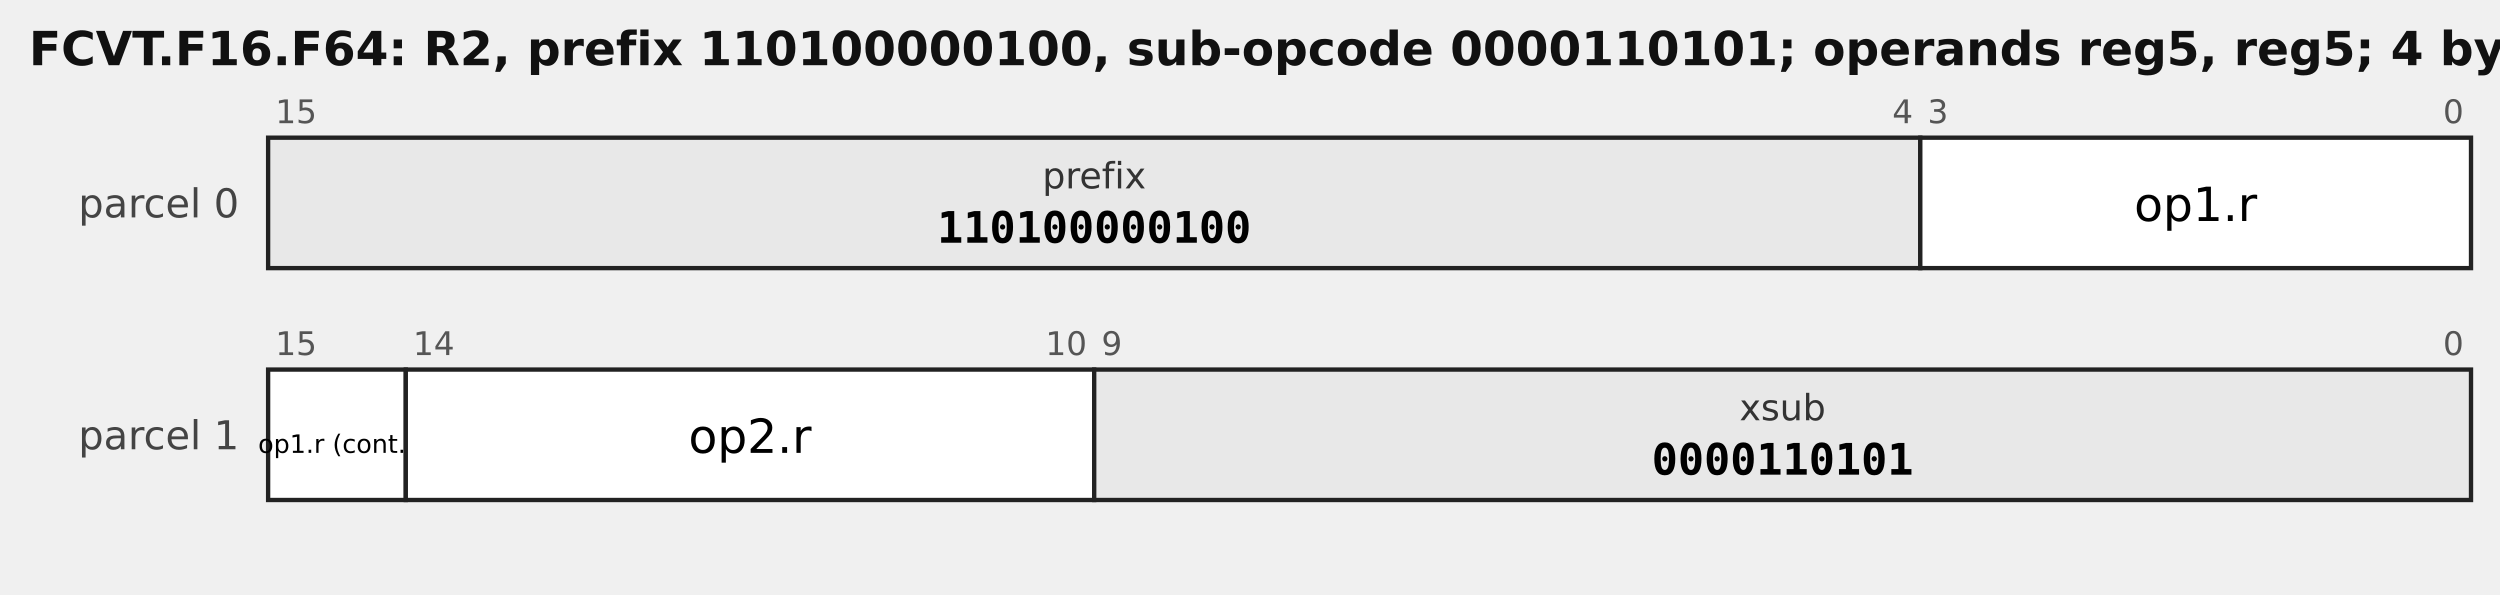
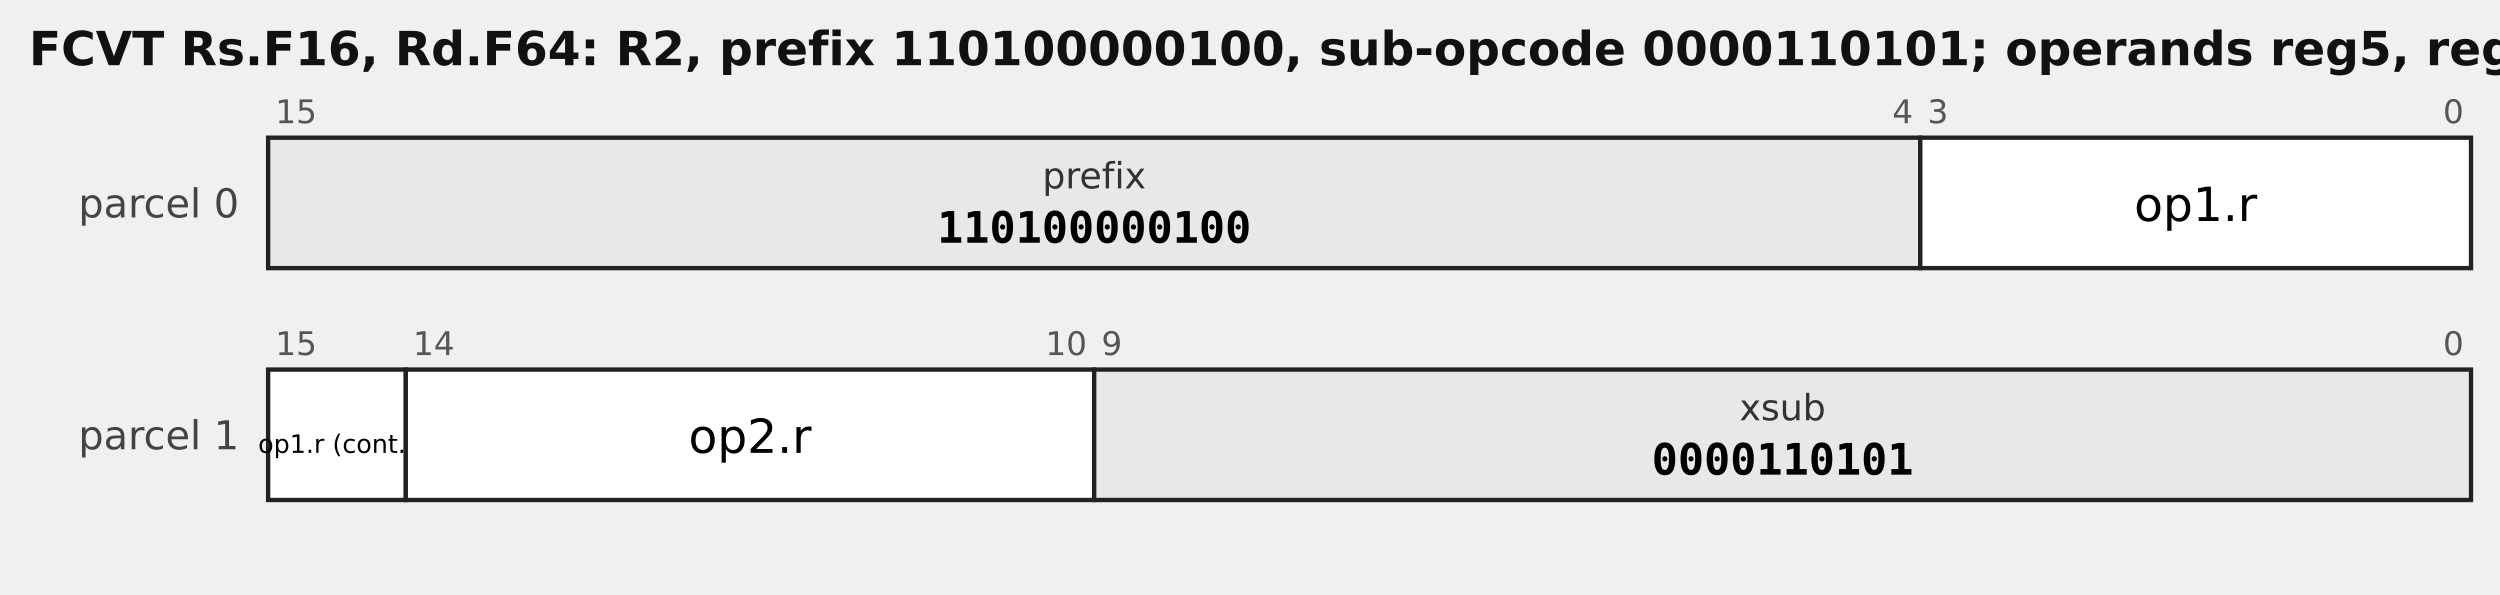
<svg xmlns="http://www.w3.org/2000/svg" width="690" height="164" viewBox="0 0 690 164" font-family="DejaVu Sans, sans-serif">
-   <text x="8" y="18" font-size="13" font-weight="bold" fill="#111">FCVT.F16.F64: R2, prefix 110100000100, sub-opcode 0000110101; operands reg5, reg5; 4 bytes</text>
+   <text x="8" y="18" font-size="13" font-weight="bold" fill="#111">FCVT Rs.F16, Rd.F64: R2, prefix 110100000100, sub-opcode 0000110101; operands reg5, reg5; 4 bytes</text>
  <text x="66" y="60" font-size="11" text-anchor="end" fill="#444">parcel 0</text>
  <rect x="74" y="38" width="456" height="36" fill="#e8e8e8" stroke="#222" stroke-width="1.2" />
  <text x="76" y="34" font-size="9" fill="#555" text-anchor="start">15</text>
  <text x="528" y="34" font-size="9" fill="#555" text-anchor="end">4</text>
  <text x="302.0" y="52" font-size="10.0" text-anchor="middle" font-family="DejaVu Sans, sans-serif" fill="#333">prefix</text>
  <text x="302.0" y="67" font-size="12.0" text-anchor="middle" font-family="DejaVu Sans Mono, monospace" font-weight="bold">110100000100</text>
  <rect x="530" y="38" width="152" height="36" fill="#ffffff" stroke="#222" stroke-width="1.2" />
  <text x="532" y="34" font-size="9" fill="#555" text-anchor="start">3</text>
  <text x="680" y="34" font-size="9" fill="#555" text-anchor="end">0</text>
  <text x="606.0" y="61" font-size="13.0" text-anchor="middle" font-family="DejaVu Sans, sans-serif">op1.r</text>
  <text x="66" y="124" font-size="11" text-anchor="end" fill="#444">parcel 1</text>
  <rect x="74" y="102" width="38" height="36" fill="#ffffff" stroke="#222" stroke-width="1.2" />
  <text x="76" y="98" font-size="9" fill="#555" text-anchor="start">15</text>
  <text x="93.0" y="125" font-size="7.0" text-anchor="middle" font-family="DejaVu Sans, sans-serif">op1.r (cont.)</text>
  <rect x="112" y="102" width="190" height="36" fill="#ffffff" stroke="#222" stroke-width="1.2" />
  <text x="114" y="98" font-size="9" fill="#555" text-anchor="start">14</text>
  <text x="300" y="98" font-size="9" fill="#555" text-anchor="end">10</text>
  <text x="207.0" y="125" font-size="13.0" text-anchor="middle" font-family="DejaVu Sans, sans-serif">op2.r</text>
  <rect x="302" y="102" width="380" height="36" fill="#e8e8e8" stroke="#222" stroke-width="1.2" />
  <text x="304" y="98" font-size="9" fill="#555" text-anchor="start">9</text>
  <text x="680" y="98" font-size="9" fill="#555" text-anchor="end">0</text>
  <text x="492.0" y="116" font-size="10.0" text-anchor="middle" font-family="DejaVu Sans, sans-serif" fill="#333">xsub</text>
  <text x="492.0" y="131" font-size="12.0" text-anchor="middle" font-family="DejaVu Sans Mono, monospace" font-weight="bold">0000110101</text>
</svg>
